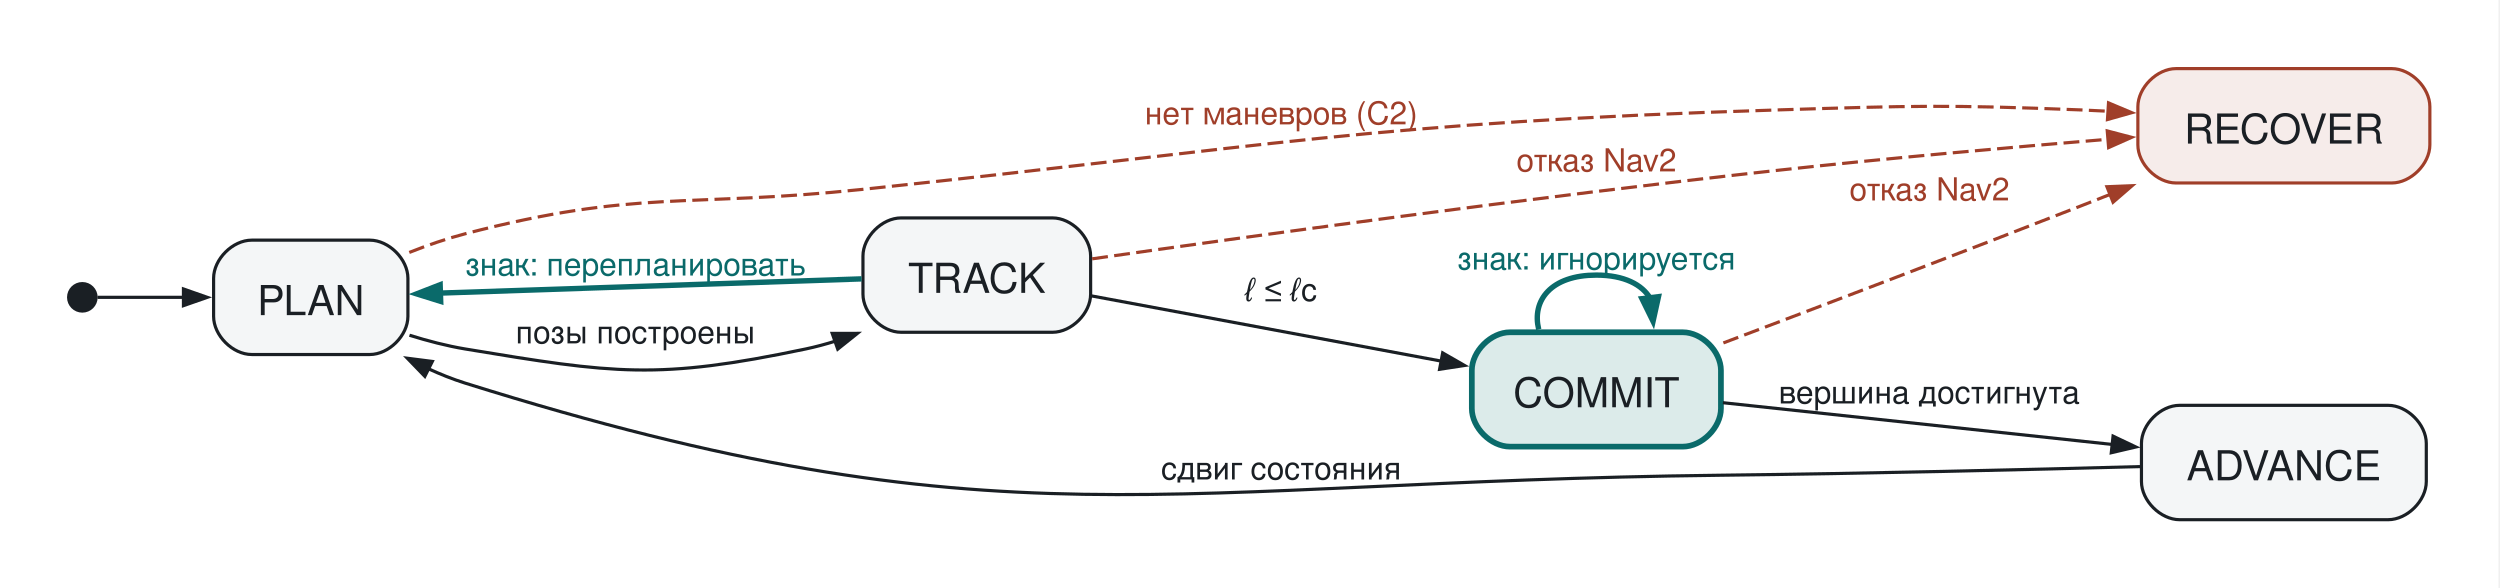
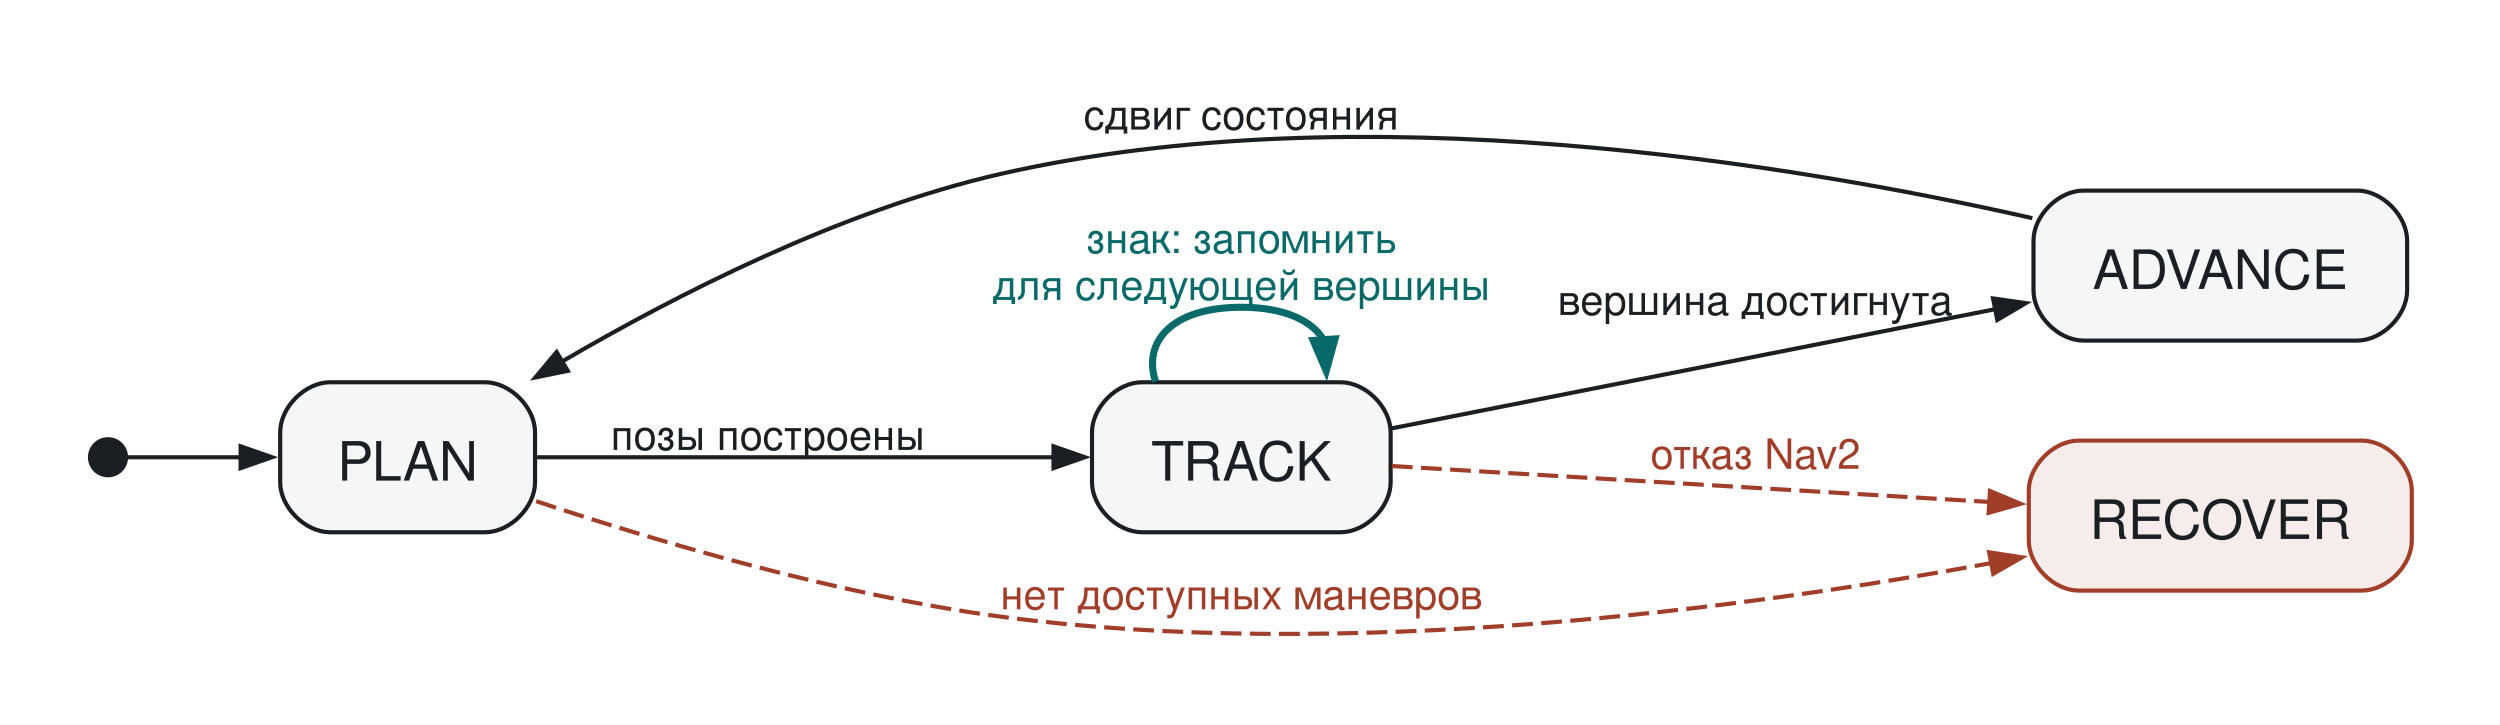
- <svg xmlns="http://www.w3.org/2000/svg" width="787pt" height="185pt" viewBox="0.00 0.00 787.00 185.00">
-   <g id="graph0" class="graph" transform="scale(1 1) rotate(0) translate(21.6 163.6)">
-     <polygon fill="white" stroke="none" points="-21.6,21.6 -21.6,-163.6 764.92,-163.6 764.92,21.6 -21.6,21.6" />
+ <svg xmlns="http://www.w3.org/2000/svg" width="600pt" height="174pt" viewBox="0.00 0.00 600.00 174.00">
+   <g id="graph0" class="graph" transform="scale(1 1) rotate(0) translate(21.6 152.28)">
+     <polygon fill="white" stroke="none" points="-21.6,21.6 -21.6,-152.28 578.83,-152.28 578.83,21.6 -21.6,21.6" />
    <g id="node1" class="node">
-       <path fill="#f4f6f7" stroke="#1a1f24" d="M94.81,-88C94.81,-88 57.64,-88 57.64,-88 51.64,-88 45.64,-82 45.64,-76 45.64,-76 45.64,-64 45.64,-64 45.64,-58 51.64,-52 57.64,-52 57.64,-52 94.81,-52 94.81,-52 100.81,-52 106.81,-58 106.81,-64 106.81,-64 106.81,-76 106.81,-76 106.81,-82 100.81,-88 94.81,-88" />
-       <text xml:space="preserve" text-anchor="middle" x="76.23" y="-64.4" font-family="Helvetica,sans-Serif" font-size="13.00" fill="#1a1f24">PLAN</text>
+       <path fill="#f4f6f7" stroke="#1a1f24" d="M94.81,-60.54C94.81,-60.54 57.64,-60.54 57.64,-60.54 51.64,-60.54 45.64,-54.54 45.64,-48.54 45.64,-48.54 45.64,-36.54 45.64,-36.54 45.64,-30.54 51.64,-24.54 57.64,-24.54 57.64,-24.54 94.81,-24.54 94.81,-24.54 100.81,-24.54 106.81,-30.54 106.81,-36.54 106.81,-36.54 106.81,-48.54 106.81,-48.54 106.81,-54.54 100.81,-60.54 94.81,-60.54" />
+       <text xml:space="preserve" text-anchor="middle" x="76.23" y="-36.94" font-family="Helvetica,sans-Serif" font-size="13.00" fill="#1a1f24">PLAN</text>
    </g>
    <g id="node2" class="node">
-       <path fill="#f4f6f7" stroke="#1a1f24" d="M309.73,-95C309.73,-95 262.06,-95 262.06,-95 256.06,-95 250.06,-89 250.06,-83 250.06,-83 250.06,-71 250.06,-71 250.06,-65 256.06,-59 262.06,-59 262.06,-59 309.73,-59 309.73,-59 315.73,-59 321.73,-65 321.73,-71 321.73,-71 321.73,-83 321.73,-83 321.73,-89 315.73,-95 309.73,-95" />
-       <text xml:space="preserve" text-anchor="middle" x="285.9" y="-71.4" font-family="Helvetica,sans-Serif" font-size="13.00" fill="#1a1f24">TRACK</text>
+       <path fill="#f4f6f7" stroke="#1a1f24" d="M300.15,-60.54C300.15,-60.54 252.48,-60.54 252.48,-60.54 246.48,-60.54 240.48,-54.54 240.48,-48.54 240.48,-48.54 240.48,-36.54 240.48,-36.54 240.48,-30.54 246.48,-24.54 252.48,-24.54 252.48,-24.54 300.15,-24.54 300.15,-24.54 306.15,-24.54 312.15,-30.54 312.15,-36.54 312.15,-36.54 312.15,-48.54 312.15,-48.54 312.15,-54.54 306.15,-60.54 300.15,-60.54" />
+       <text xml:space="preserve" text-anchor="middle" x="276.31" y="-36.94" font-family="Helvetica,sans-Serif" font-size="13.00" fill="#1a1f24">TRACK</text>
    </g>
    <g id="edge2" class="edge">
-       <path fill="none" stroke="#1a1f24" d="M107.3,-58.07C113.03,-56.28 119.04,-54.71 124.81,-53.75 171.83,-45.94 185.41,-43.94 232.06,-53.75 235.19,-54.41 238.35,-55.26 241.5,-56.25" />
-       <polygon fill="#1a1f24" stroke="#1a1f24" points="240.38,-58.64 248.33,-58.66 242.12,-53.69 240.38,-58.64" />
-       <text xml:space="preserve" text-anchor="middle" x="178.44" y="-55.5" font-family="Helvetica,sans-Serif" font-size="10.00" fill="#1a1f24">позы построены</text>
+       <path fill="none" stroke="#1a1f24" d="M107.31,-42.54C140.37,-42.54 193.8,-42.54 231.51,-42.54" />
+       <polygon fill="#1a1f24" stroke="#1a1f24" points="231.24,-45.17 238.74,-42.55 231.24,-39.92 231.24,-45.17" />
+       <text xml:space="preserve" text-anchor="middle" x="162.69" y="-44.29" font-family="Helvetica,sans-Serif" font-size="10.00" fill="#1a1f24">позы построены</text>
+     </g>
+     <g id="node4" class="node">
+       <path fill="#f6ecea" stroke="#a03e29" d="M545.23,-46.54C545.23,-46.54 477.31,-46.54 477.31,-46.54 471.31,-46.54 465.31,-40.54 465.31,-34.54 465.31,-34.54 465.31,-22.54 465.31,-22.54 465.31,-16.54 471.31,-10.54 477.31,-10.54 477.31,-10.54 545.23,-10.54 545.23,-10.54 551.23,-10.54 557.23,-16.54 557.23,-22.54 557.23,-22.54 557.23,-34.54 557.23,-34.54 557.23,-40.54 551.23,-46.54 545.23,-46.54" />
+       <text xml:space="preserve" text-anchor="middle" x="511.27" y="-22.94" font-family="Helvetica,sans-Serif" font-size="13.00" fill="#1a1f24">RECOVER</text>
+     </g>
+     <g id="edge6" class="edge">
+       <path fill="none" stroke="#a03e29" stroke-dasharray="5,2" d="M107.08,-31.99C135.37,-22.58 179.25,-9.52 218.56,-4.29 301.21,6.69 397.75,-6.37 456.42,-17.16" />
+       <polygon fill="#a03e29" stroke="#a03e29" points="455.8,-19.72 463.66,-18.52 456.77,-14.56 455.8,-19.72" />
+       <text xml:space="preserve" text-anchor="middle" x="276.31" y="-6.04" font-family="Helvetica,sans-Serif" font-size="10.00" fill="#a03e29">нет доступных маневров</text>
+     </g>
+     <g id="edge5" class="edge">
+       <path fill="none" stroke="#0a6a6a" stroke-width="1.7" d="M255.75,-60.7C252.59,-70.08 259.44,-78.54 276.31,-78.54 286.85,-78.54 293.48,-75.24 296.2,-70.47" />
+       <polygon fill="#0a6a6a" stroke="#0a6a6a" stroke-width="1.7" points="298.8,-70.93 296.69,-63.26 293.56,-70.57 298.8,-70.93" />
+       <text xml:space="preserve" text-anchor="middle" x="276.31" y="-91.54" font-family="Helvetica,sans-Serif" font-size="10.00" fill="#0a6a6a">знак: запомнить</text>
+       <text xml:space="preserve" text-anchor="middle" x="276.31" y="-80.29" font-family="Helvetica,sans-Serif" font-size="10.00" fill="#0a6a6a">для следующей вершины</text>
+     </g>
+     <g id="node3" class="node">
+       <path fill="#f4f6f7" stroke="#1a1f24" d="M544.11,-106.54C544.11,-106.54 478.44,-106.54 478.44,-106.54 472.44,-106.54 466.44,-100.54 466.44,-94.54 466.44,-94.54 466.44,-82.54 466.44,-82.54 466.44,-76.54 472.44,-70.54 478.44,-70.54 478.44,-70.54 544.11,-70.54 544.11,-70.54 550.11,-70.54 556.11,-76.54 556.11,-82.54 556.11,-82.54 556.11,-94.54 556.11,-94.54 556.11,-100.54 550.11,-106.54 544.11,-106.54" />
+       <text xml:space="preserve" text-anchor="middle" x="511.27" y="-82.94" font-family="Helvetica,sans-Serif" font-size="13.00" fill="#1a1f24">ADVANCE</text>
+     </g>
+     <g id="edge3" class="edge">
+       <path fill="none" stroke="#1a1f24" d="M312.44,-49.48C350.93,-57.08 413.09,-69.36 457.46,-78.12" />
+       <polygon fill="#1a1f24" stroke="#1a1f24" points="456.73,-80.65 464.6,-79.53 457.75,-75.5 456.73,-80.65" />
+       <text xml:space="preserve" text-anchor="middle" x="399.69" y="-76.7" font-family="Helvetica,sans-Serif" font-size="10.00" fill="#1a1f24">вершина достигнута</text>
+     </g>
+     <g id="edge7" class="edge">
+       <path fill="none" stroke="#a03e29" stroke-dasharray="5,2" d="M312.44,-40.43C350.49,-38.15 411.68,-34.47 455.94,-31.81" />
+       <polygon fill="#a03e29" stroke="#a03e29" points="455.99,-34.44 463.32,-31.37 455.68,-29.2 455.99,-34.44" />
+       <text xml:space="preserve" text-anchor="middle" x="399.69" y="-39.77" font-family="Helvetica,sans-Serif" font-size="10.00" fill="#a03e29">отказ Nav2</text>
+     </g>
+     <g id="edge4" class="edge">
+       <path fill="none" stroke="#1a1f24" d="M466.17,-99.92C408.52,-112.97 304.72,-130.19 218.56,-110.54 180.46,-101.86 140.66,-81.54 113.04,-65.36" />
+       <polygon fill="#1a1f24" stroke="#1a1f24" points="114.67,-63.28 106.89,-61.7 111.99,-67.79 114.67,-63.28" />
+       <text xml:space="preserve" text-anchor="middle" x="276.31" y="-121.18" font-family="Helvetica,sans-Serif" font-size="10.00" fill="#1a1f24">сдвиг состояния</text>
    </g>
    <g id="node5" class="node">
-       <path fill="#f6ecea" stroke="#a03e29" d="M731.32,-142C731.32,-142 663.4,-142 663.4,-142 657.4,-142 651.4,-136 651.4,-130 651.4,-130 651.4,-118 651.4,-118 651.4,-112 657.4,-106 663.4,-106 663.4,-106 731.32,-106 731.32,-106 737.32,-106 743.32,-112 743.32,-118 743.32,-118 743.32,-130 743.32,-130 743.32,-136 737.32,-142 731.32,-142" />
-       <text xml:space="preserve" text-anchor="middle" x="697.36" y="-118.4" font-family="Helvetica,sans-Serif" font-size="13.00" fill="#1a1f24">RECOVER</text>
-     </g>
-     <g id="edge8" class="edge">
-       <path fill="none" stroke="#a03e29" stroke-dasharray="5,2" d="M107.24,-84.13C112.97,-86.4 119,-88.49 124.81,-90 179.02,-104.11 194.36,-98.13 250.06,-104 377.87,-117.48 409.69,-125.01 538.15,-129 580.46,-130.32 591.1,-130.68 633.4,-129 636.25,-128.89 639.17,-128.75 642.11,-128.58" />
-       <polygon fill="#a03e29" stroke="#a03e29" points="642.16,-131.21 649.48,-128.13 641.83,-125.97 642.16,-131.21" />
-       <text xml:space="preserve" text-anchor="middle" x="381.73" y="-124.44" font-family="Helvetica,sans-Serif" font-size="10.00" fill="#a03e29">нет маневров (C2)</text>
-     </g>
-     <g id="edge6" class="edge">
-       <path fill="none" stroke="#0a6a6a" stroke-width="1.7" d="M249.64,-75.81C212.8,-74.57 155.14,-72.63 116.77,-71.33" />
-       <polygon fill="#0a6a6a" stroke="#0a6a6a" stroke-width="1.7" points="117.13,-68.72 109.55,-71.09 116.96,-73.97 117.13,-68.72" />
-       <text xml:space="preserve" text-anchor="middle" x="178.44" y="-76.87" font-family="Helvetica,sans-Serif" font-size="10.00" fill="#0a6a6a">знак: перепланировать</text>
-     </g>
-     <g id="node3" class="node">
-       <path fill="#dcebea" stroke="#0a6a6a" stroke-width="1.8" d="M508.15,-59C508.15,-59 453.73,-59 453.73,-59 447.73,-59 441.73,-53 441.73,-47 441.73,-47 441.73,-35 441.73,-35 441.73,-29 447.73,-23 453.73,-23 453.73,-23 508.15,-23 508.15,-23 514.15,-23 520.15,-29 520.15,-35 520.15,-35 520.15,-47 520.15,-47 520.15,-53 514.15,-59 508.15,-59" />
-       <text xml:space="preserve" text-anchor="middle" x="480.94" y="-35.4" font-family="Helvetica,sans-Serif" font-size="13.00" fill="#1a1f24">COMMIT</text>
-     </g>
-     <g id="edge3" class="edge">
-       <path fill="none" stroke="#1a1f24" d="M321.85,-70.48C352.8,-64.71 398.25,-56.23 432.48,-49.85" />
-       <polygon fill="#1a1f24" stroke="#1a1f24" points="432.55,-52.51 439.44,-48.55 431.58,-47.35 432.55,-52.51" />
-       <text xml:space="preserve" text-anchor="middle" x="381.73" y="-68.86" font-family="Helvetica,sans-Serif" font-size="10.00" fill="#1a1f24">ℓ ≤ ℓc</text>
-     </g>
-     <g id="edge9" class="edge">
-       <path fill="none" stroke="#a03e29" stroke-dasharray="5,2" d="M322.21,-82.12C370.78,-89.05 460.96,-101.52 538.15,-110 572.7,-113.8 611.59,-117.25 642.16,-119.77" />
-       <polygon fill="#a03e29" stroke="#a03e29" points="641.76,-122.38 649.45,-120.37 642.19,-117.14 641.76,-122.38" />
-       <text xml:space="preserve" text-anchor="middle" x="480.94" y="-109.63" font-family="Helvetica,sans-Serif" font-size="10.00" fill="#a03e29">отказ Nav2</text>
-     </g>
-     <g id="edge7" class="edge">
-       <path fill="none" stroke="#0a6a6a" stroke-width="1.7" d="M462.79,-59.89C460.55,-68.98 466.6,-77 480.94,-77 489.68,-77 495.34,-74.02 497.92,-69.64" />
-       <polygon fill="#0a6a6a" stroke="#0a6a6a" stroke-width="1.7" points="500.49,-70.21 498.78,-62.45 495.28,-69.58 500.49,-70.21" />
-       <text xml:space="preserve" text-anchor="middle" x="480.94" y="-78.75" font-family="Helvetica,sans-Serif" font-size="10.00" fill="#0a6a6a">знак: игнорируется</text>
-     </g>
-     <g id="node4" class="node">
-       <path fill="#f4f6f7" stroke="#1a1f24" d="M730.2,-36C730.2,-36 664.53,-36 664.53,-36 658.53,-36 652.53,-30 652.53,-24 652.53,-24 652.53,-12 652.53,-12 652.53,-6 658.53,0 664.53,0 664.53,0 730.2,0 730.2,0 736.2,0 742.2,-6 742.2,-12 742.2,-12 742.2,-24 742.2,-24 742.2,-30 736.2,-36 730.2,-36" />
-       <text xml:space="preserve" text-anchor="middle" x="697.36" y="-12.4" font-family="Helvetica,sans-Serif" font-size="13.00" fill="#1a1f24">ADVANCE</text>
-     </g>
-     <g id="edge4" class="edge">
-       <path fill="none" stroke="#1a1f24" d="M520.77,-36.83C555.07,-33.16 605.4,-27.76 643.39,-23.68" />
-       <polygon fill="#1a1f24" stroke="#1a1f24" points="643.59,-26.3 650.77,-22.89 643.03,-21.08 643.59,-26.3" />
-       <text xml:space="preserve" text-anchor="middle" x="585.78" y="-36.58" font-family="Helvetica,sans-Serif" font-size="10.00" fill="#1a1f24">вершина достигнута</text>
-     </g>
-     <g id="edge10" class="edge">
-       <path fill="none" stroke="#a03e29" stroke-dasharray="5,2" d="M520.92,-55.65C551.55,-67.22 595.27,-83.83 633.4,-98.75 636.43,-99.94 639.54,-101.16 642.67,-102.4" />
-       <polygon fill="#a03e29" stroke="#a03e29" points="641.66,-104.82 649.6,-105.14 643.59,-99.94 641.66,-104.82" />
-       <text xml:space="preserve" text-anchor="middle" x="585.78" y="-100.5" font-family="Helvetica,sans-Serif" font-size="10.00" fill="#a03e29">отказ Nav2</text>
-     </g>
-     <g id="edge5" class="edge">
-       <path fill="none" stroke="#1a1f24" d="M652.19,-16.72C616.55,-15.75 565.13,-14.51 520.15,-14 343.98,-12 292.93,9.68 124.81,-43 120.88,-44.23 116.92,-45.82 113.05,-47.61" />
-       <polygon fill="#1a1f24" stroke="#1a1f24" points="112.14,-45.12 106.62,-50.83 114.5,-49.82 112.14,-45.12" />
-       <text xml:space="preserve" text-anchor="middle" x="381.73" y="-12.66" font-family="Helvetica,sans-Serif" font-size="10.00" fill="#1a1f24">сдвиг состояния</text>
-     </g>
-     <g id="node6" class="node">
-       <ellipse fill="#1a1f24" stroke="#1a1f24" cx="4.32" cy="-70" rx="4.32" ry="4.32" />
+       <ellipse fill="#1a1f24" stroke="#1a1f24" cx="4.32" cy="-42.54" rx="4.32" ry="4.32" />
    </g>
    <g id="edge1" class="edge">
-       <path fill="none" stroke="#1a1f24" d="M9.08,-70C14.49,-70 25.07,-70 36.21,-70" />
-       <polygon fill="#1a1f24" stroke="#1a1f24" points="36.15,-72.63 43.65,-70 36.15,-67.38 36.15,-72.63" />
+       <path fill="none" stroke="#1a1f24" d="M9.08,-42.54C14.49,-42.54 25.07,-42.54 36.21,-42.54" />
+       <polygon fill="#1a1f24" stroke="#1a1f24" points="36.15,-45.17 43.65,-42.55 36.15,-39.92 36.15,-45.17" />
    </g>
  </g>
</svg>
